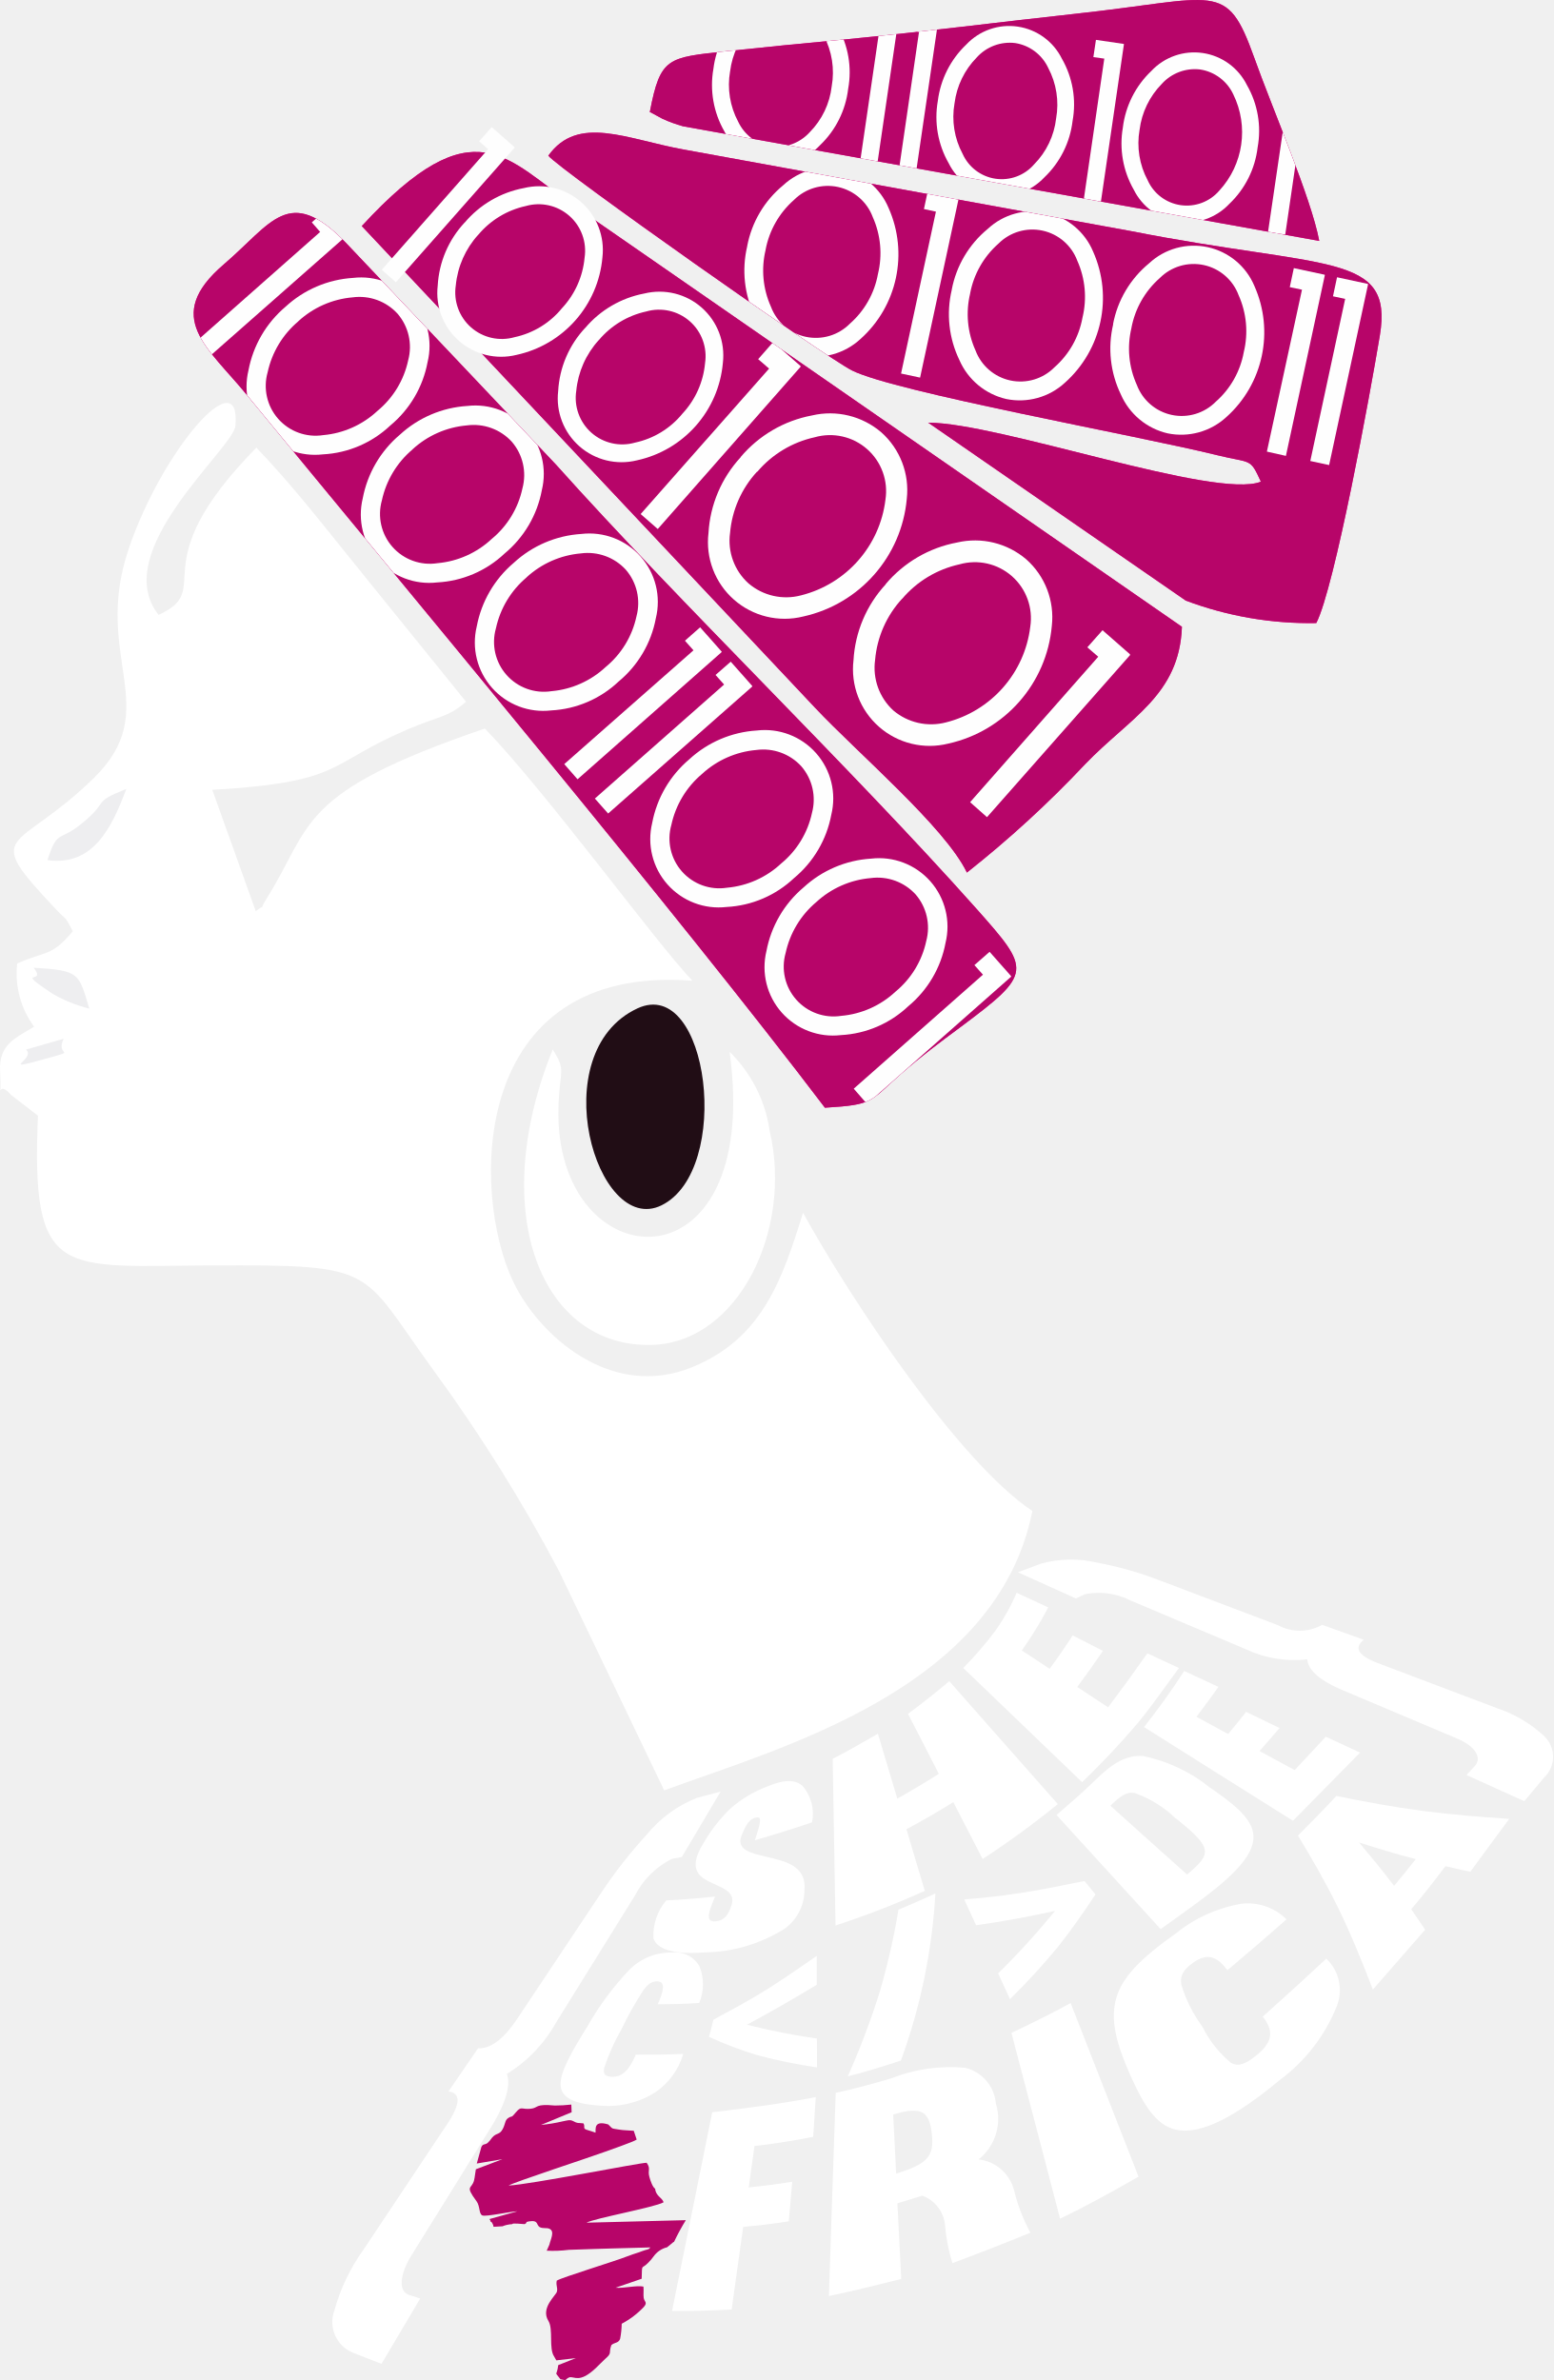
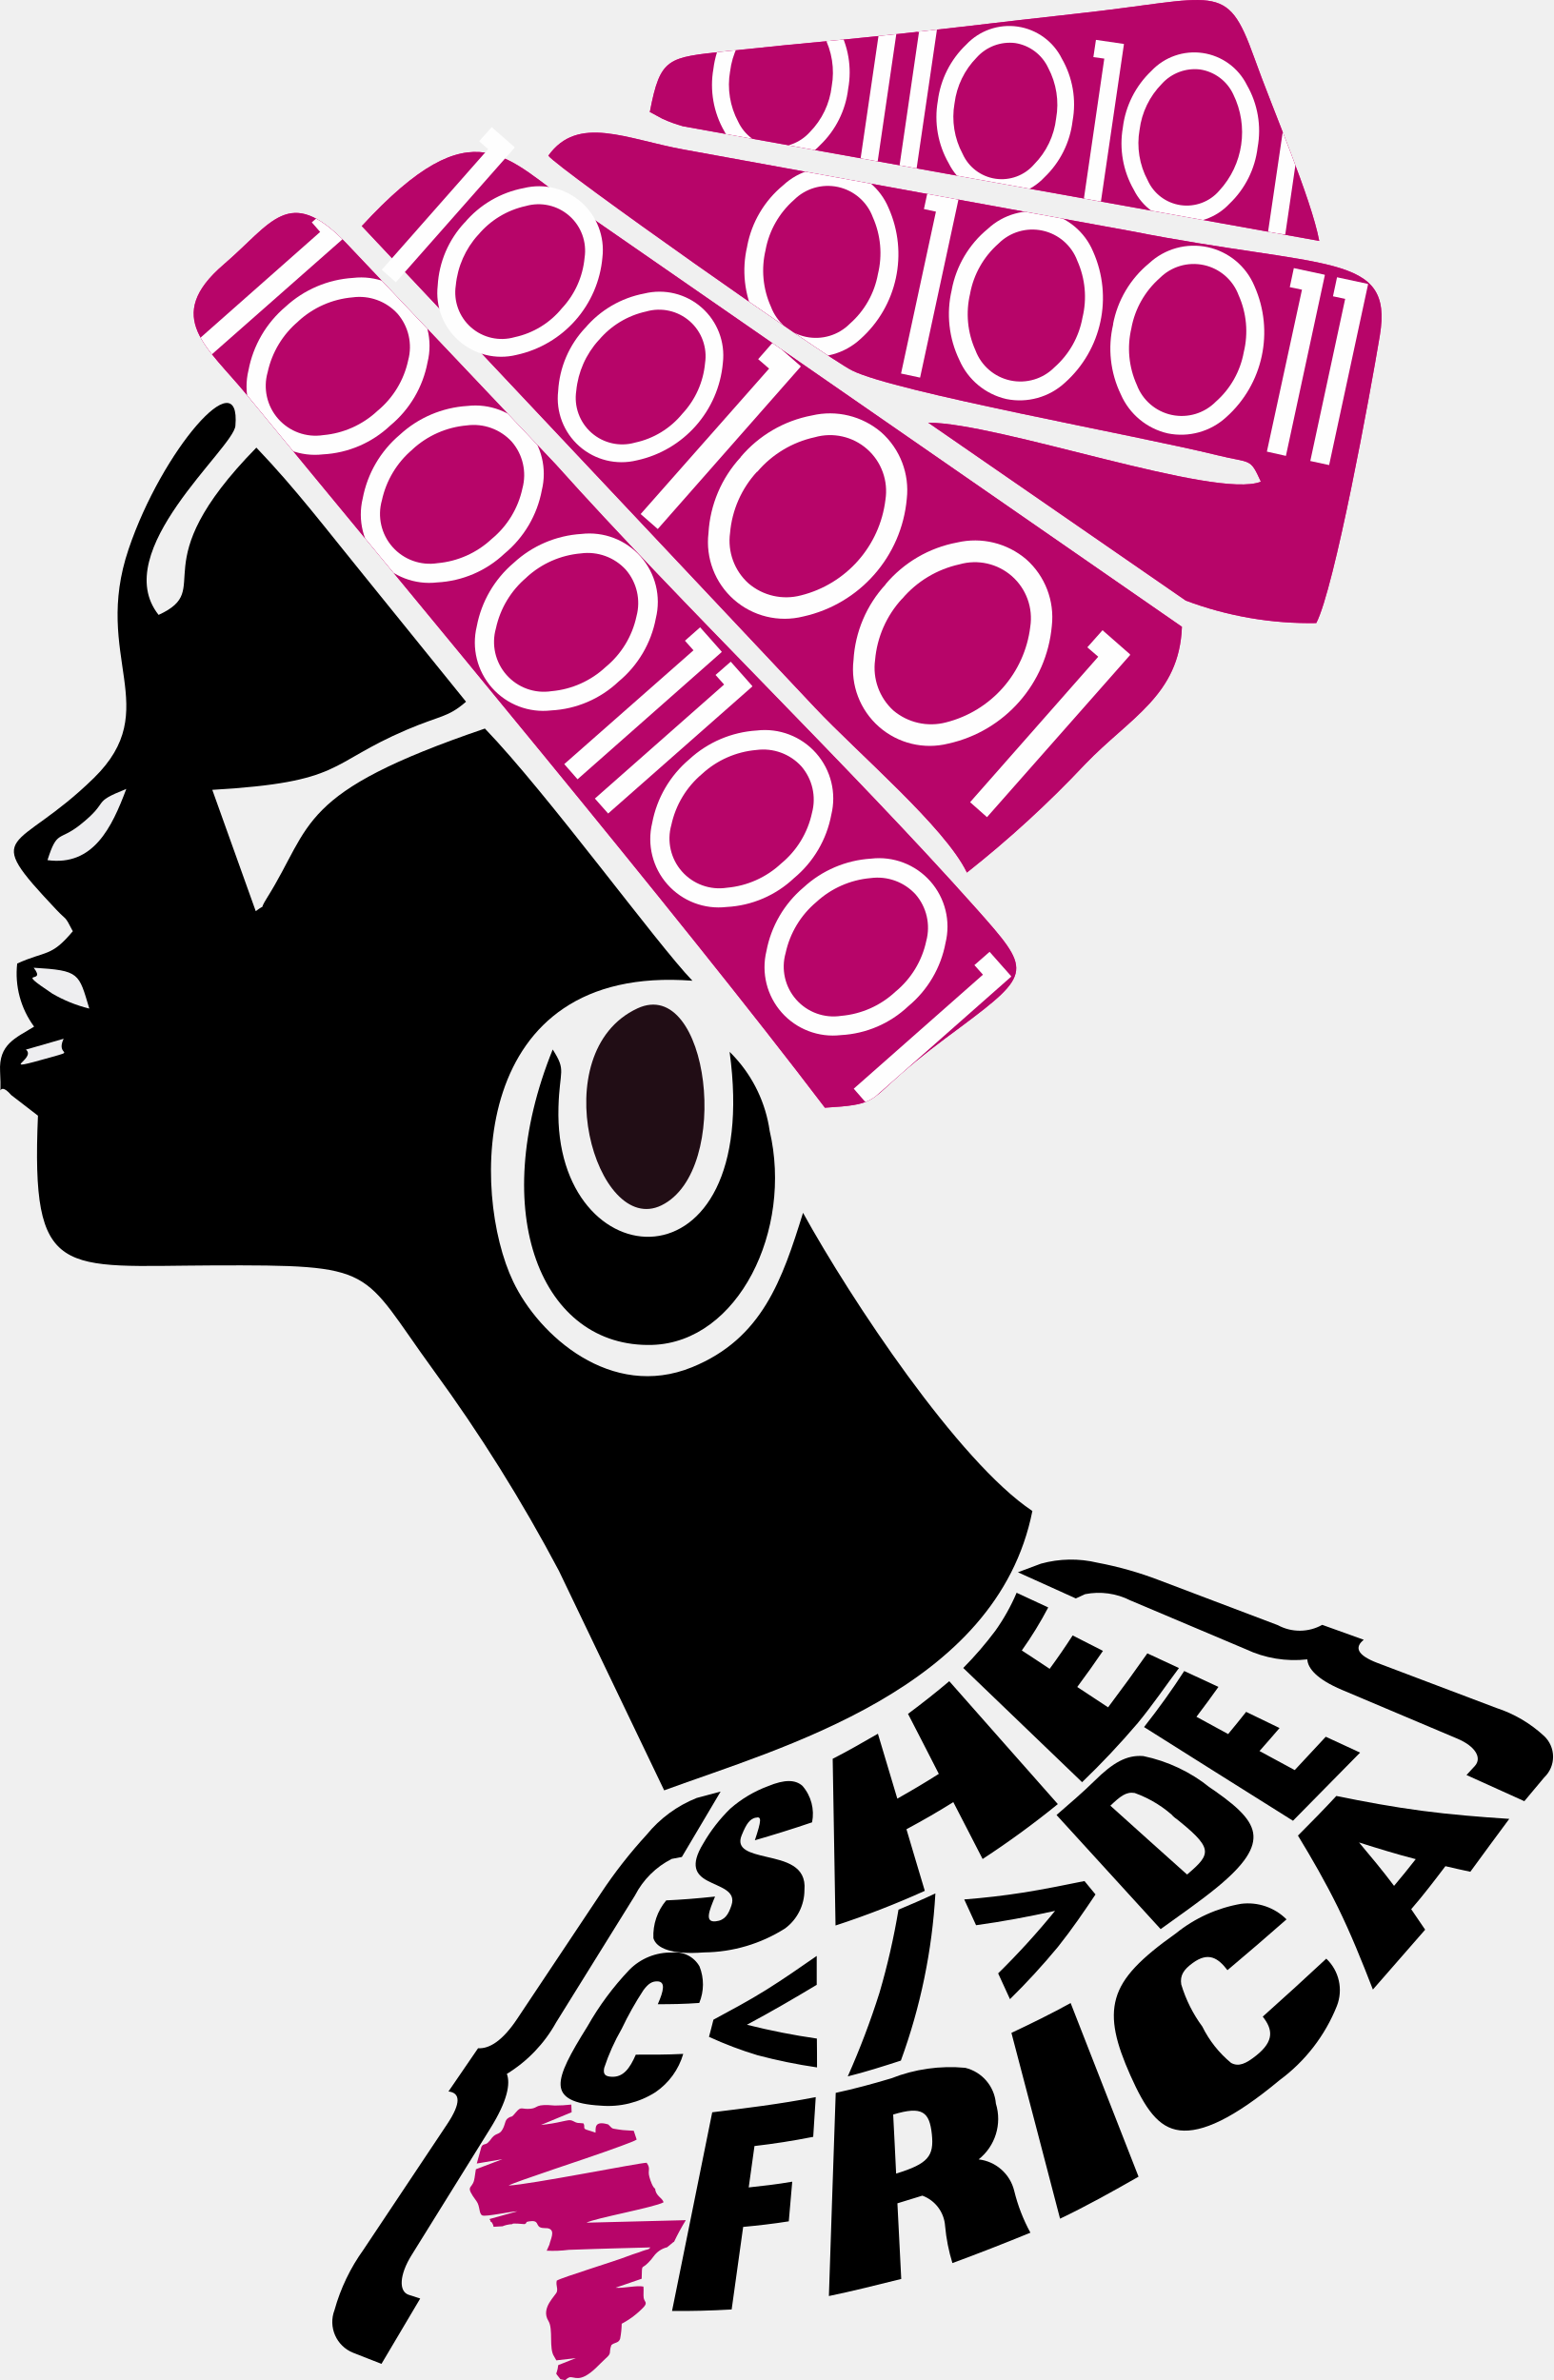
<svg xmlns="http://www.w3.org/2000/svg" width="81.011" height="124.173" viewBox="0 0 81.011 124.173">
  <defs>
-     <style>.a{clip-rule:evenodd;}.b,.m{fill:#fff;}.b,.c,.d,.g,.k,.l{fill-rule:evenodd;}.c{fill:#ff1493;}.d{fill:#b70569;}.e{clip-path:url(#a);}.f{fill:#fefefe;}.g{fill:none;}.h{clip-path:url(#b);}.i{clip-path:url(#c);}.j{clip-path:url(#d);}.k{fill:#210d15;}.l{fill:#eeeef0;}</style>
+     <style>.a{clip-rule:evenodd;}.b,.m{fill:#000;}.b,.c,.d,.g,.k,.l{fill-rule:evenodd;}.c{fill:#ff1493;}.d{fill:#b70569;}.e{clip-path:url(#a);}.f{fill:#fefefe;}.g{fill:none;}.h{clip-path:url(#b);}.i{clip-path:url(#c);}.j{clip-path:url(#d);}.k{fill:#210d15;}.l{fill:#eeeef0;}</style>
    <clipPath id="a">
      <path class="a" d="M157.233,183.3c2.556-.156,2.277-.3,3.95-1.763,1.071-.937,2.02-1.64,3.091-2.433,3.794-2.834,3.7-2.968.814-6.216-6.584-7.388-15.378-15.847-21.918-23.156l-10.959-11.573c-2.968-3.046-3.85-1-6.361,1.149-3.2,2.745-.814,4.33,1.194,6.785,8.772,10.68,22.487,27.085,30.176,37.217l.011-.011Z" transform="translate(-124.286 -136.612)" />
    </clipPath>
    <clipPath id="b">
      <path class="a" d="M232.12,101.378l23.625,25.11c2.232,2.377,6.8,6.25,7.935,8.615a56.648,56.648,0,0,0,6.16-5.647c2.343-2.444,4.922-3.593,5.056-7.176l-31.649-21.929c-3.571-2.433-5.222-5.4-11.137,1.027h.011Z" transform="translate(-232.11 -97.504)" />
    </clipPath>
    <clipPath id="c">
      <path class="a" d="M351.831,86.323c.524.692,14.474,10.524,15.835,11.2,2.243,1.127,14.832,3.381,19.039,4.419,1.8.446,1.708.111,2.288,1.384-2.355.949-13.626-3.069-17.354-3.08l13.437,9.285a18.413,18.413,0,0,0,6.807,1.172c.949-1.83,2.8-11.908,3.315-15,.725-4.386-2.834-3.449-12.956-5.446L358.906,86c-2.991-.536-5.535-1.852-7.086.324h.011Z" transform="translate(-351.82 -85.114)" />
    </clipPath>
    <clipPath id="d">
      <path class="a" d="M416.76,5.827l.68.368a7.212,7.212,0,0,0,1.071.391L451.7,12.568c-.413-2.221-2.456-6.93-3.4-9.586-1.451-4.04-1.9-3.069-9.318-2.265-4.006.436-7.968.949-12.041,1.34-2.131.2-4.084.391-6.182.614-3.035.335-3.426.3-3.973,3.147l-.022.011Z" transform="translate(-416.76 0.002)" />
    </clipPath>
  </defs>
  <g transform="translate(-0.001 0.002)">
    <g transform="translate(0.001 -0.002)">
      <path class="b" d="M3.811,286.162c-1.149,1.384-1.406,1.015-2.913,1.7a4.658,4.658,0,0,0,.882,3.292c-.971.6-1.852.915-1.774,2.343.1,1.886-.224.29.58,1.227L1.981,295.8c-.368,8.6,1.205,7.845,9.084,7.812,8.738-.033,7.667.134,11.54,5.457a85.383,85.383,0,0,1,6.551,10.479L34.646,331c6.038-2.221,17.353-5.257,19.206-14.575-3.862-2.577-9.464-11.026-11.963-15.557-1.083,3.482-2.121,6.562-5.792,8.057-4.219,1.718-7.991-1.652-9.33-4.475-2.187-4.575-2.343-16.583,9.352-15.691-1.852-1.92-7.555-9.764-10.825-13.157-9.854,3.359-8.961,5-11.361,8.827-.5.8.045.224-.592.7L11.075,278.8c6.885-.4,5.97-1.35,10.144-3.136,1.786-.759,2.143-.636,3.091-1.462l-5.323-6.584c-1.964-2.411-3.537-4.5-5.613-6.673-6.116,6.238-2.076,7.343-5.1,8.727-2.634-3.315,3.906-8.683,4.006-9.865.3-3.482-3.828,1.272-5.569,6.428-1.92,5.647,1.886,8.325-1.819,11.953-4.062,3.973-5.96,2.622-1.942,6.875.558.592.413.268.837,1.093l.023.011Z" transform="translate(-0.001 -237.591)" />
      <path class="c" d="M157.233,183.3c2.556-.156,2.277-.3,3.95-1.763,1.071-.937,2.02-1.64,3.091-2.433,3.794-2.834,3.7-2.968.814-6.216-6.584-7.388-15.378-15.847-21.918-23.156l-10.959-11.573c-2.968-3.046-3.85-1-6.361,1.149-3.2,2.745-.814,4.33,1.194,6.785,8.772,10.68,22.487,27.085,30.176,37.217l.011-.011Z" transform="translate(-114.184 -125.508)" />
      <path class="d" d="M157.233,183.3c2.556-.156,2.277-.3,3.95-1.763,1.071-.937,2.02-1.64,3.091-2.433,3.794-2.834,3.7-2.968.814-6.216-6.584-7.388-15.378-15.847-21.918-23.156l-10.959-11.573c-2.968-3.046-3.85-1-6.361,1.149-3.2,2.745-.814,4.33,1.194,6.785,8.772,10.68,22.487,27.085,30.176,37.217l.011-.011Z" transform="translate(-114.184 -125.508)" />
      <g class="e" transform="translate(10.102 11.104)">
        <g transform="translate(-0.131 -0.198)">
          <path class="f" d="M130.884,135.475l-7.522,6.629-.692-.781,6.729-5.948-.436-.5.792-.692,1.127,1.272-.011.011Z" transform="translate(-122.67 -134.18)" />
          <path class="f" d="M161.185,180.564a4.794,4.794,0,0,0-1.6,2.656,2.6,2.6,0,0,0,2.9,3.281,4.751,4.751,0,0,0,2.824-1.261,4.688,4.688,0,0,0,1.607-2.645,2.659,2.659,0,0,0-.558-2.433,2.692,2.692,0,0,0-2.343-.849,4.786,4.786,0,0,0-2.834,1.25h0Zm-.67-.759a5.713,5.713,0,0,1,3.527-1.507,3.571,3.571,0,0,1,3.884,4.4,5.633,5.633,0,0,1-1.942,3.3,5.535,5.535,0,0,1-3.515,1.507,3.568,3.568,0,0,1-3.884-4.385,5.735,5.735,0,0,1,1.93-3.315Z" transform="translate(-155.595 -174.705)" />
          <path class="f" d="M234.505,262.8a4.794,4.794,0,0,0-1.6,2.656,2.6,2.6,0,0,0,2.9,3.281,4.75,4.75,0,0,0,2.824-1.261,4.688,4.688,0,0,0,1.607-2.645,2.659,2.659,0,0,0-.558-2.433,2.692,2.692,0,0,0-2.343-.849,4.786,4.786,0,0,0-2.834,1.25h0Zm-.67-.759a5.713,5.713,0,0,1,3.527-1.507,3.571,3.571,0,0,1,3.884,4.4,5.633,5.633,0,0,1-1.942,3.3,5.535,5.535,0,0,1-3.515,1.507,3.568,3.568,0,0,1-3.884-4.385,5.735,5.735,0,0,1,1.93-3.315Z" transform="translate(-222.955 -250.26)" />
          <path class="f" d="M307.685,344.914a4.793,4.793,0,0,0-1.6,2.656,2.6,2.6,0,0,0,2.9,3.281,4.75,4.75,0,0,0,2.824-1.261,4.688,4.688,0,0,0,1.607-2.645,2.659,2.659,0,0,0-.558-2.433,2.693,2.693,0,0,0-2.343-.849,4.786,4.786,0,0,0-2.834,1.25h0Zm-.67-.759a5.713,5.713,0,0,1,3.527-1.507,3.571,3.571,0,0,1,3.884,4.4,5.633,5.633,0,0,1-1.942,3.3,5.535,5.535,0,0,1-3.515,1.507,3.568,3.568,0,0,1-3.884-4.385,5.735,5.735,0,0,1,1.93-3.315Z" transform="translate(-290.187 -325.696)" />
          <path class="f" d="M370.324,403.894l-7.521,6.64-.693-.792,6.741-5.937-.446-.5.792-.7,1.127,1.272-.011.011Z" transform="translate(-342.648 -380.782)" />
          <path class="f" d="M389.964,425.995l-7.522,6.629-.692-.781,6.741-5.948-.447-.5.793-.692,1.127,1.272-.011.011Z" transform="translate(-360.691 -401.086)" />
          <path class="f" d="M420.265,471.084a4.794,4.794,0,0,0-1.6,2.656,2.6,2.6,0,0,0,2.9,3.281,4.751,4.751,0,0,0,2.824-1.261A4.688,4.688,0,0,0,426,473.116a2.659,2.659,0,0,0-.558-2.433,2.692,2.692,0,0,0-2.343-.849,4.786,4.786,0,0,0-2.834,1.25h0Zm-.67-.759a5.713,5.713,0,0,1,3.527-1.507,3.571,3.571,0,0,1,3.884,4.4,5.633,5.633,0,0,1-1.942,3.3,5.535,5.535,0,0,1-3.515,1.507,3.568,3.568,0,0,1-3.884-4.385,5.735,5.735,0,0,1,1.93-3.315Z" transform="translate(-393.616 -441.611)" />
          <path class="f" d="M493.576,553.324a4.794,4.794,0,0,0-1.6,2.656,2.6,2.6,0,0,0,2.9,3.281A4.746,4.746,0,0,0,497.705,558a4.688,4.688,0,0,0,1.607-2.645,2.659,2.659,0,0,0-.558-2.433,2.693,2.693,0,0,0-2.343-.849,4.786,4.786,0,0,0-2.834,1.25h0Zm-.67-.759a5.711,5.711,0,0,1,3.526-1.507,3.571,3.571,0,0,1,3.884,4.4,5.633,5.633,0,0,1-1.942,3.3,5.535,5.535,0,0,1-3.515,1.507,3.568,3.568,0,0,1-3.884-4.385,5.735,5.735,0,0,1,1.93-3.315h0Z" transform="translate(-460.967 -517.166)" />
          <path class="f" d="M556.094,612.3l-7.522,6.64-.692-.793,6.74-5.948-.446-.5.792-.693,1.127,1.273-.011.011Z" transform="translate(-513.318 -572.252)" />
        </g>
      </g>
      <path class="g" d="M157.233,183.3c2.556-.156,2.277-.3,3.95-1.763,1.071-.937,2.02-1.64,3.091-2.433,3.794-2.834,3.7-2.968.814-6.216-6.584-7.388-15.378-15.847-21.918-23.156l-10.959-11.573c-2.968-3.046-3.85-1-6.361,1.149-3.2,2.745-.814,4.33,1.194,6.785,8.772,10.68,22.487,27.085,30.176,37.217l.011-.011Z" transform="translate(-114.184 -125.508)" />
      <path class="c" d="M232.12,101.378l23.625,25.11c2.232,2.377,6.8,6.25,7.935,8.615a56.648,56.648,0,0,0,6.16-5.647c2.343-2.444,4.922-3.593,5.056-7.176l-31.649-21.929c-3.571-2.433-5.222-5.4-11.137,1.027h.011Z" transform="translate(-213.244 -89.578)" />
      <path class="d" d="M232.12,101.378l23.625,25.11c2.232,2.377,6.8,6.25,7.935,8.615a56.648,56.648,0,0,0,6.16-5.647c2.343-2.444,4.922-3.593,5.056-7.176l-31.649-21.929c-3.571-2.433-5.222-5.4-11.137,1.027h.011Z" transform="translate(-213.244 -89.578)" />
      <g class="h" transform="translate(18.866 7.925)">
        <g transform="translate(14.551 9.923)">
          <path class="f" d="M419.478,220.863l-7.455,8.47-.892-.781,6.7-7.589-.57-.492.782-.892,1.44,1.261-.011.011Z" transform="translate(-411.13 -219.58)" />
          <path class="f" d="M457.094,268.584a5.386,5.386,0,0,0-1.406,3.192,2.991,2.991,0,0,0,.96,2.634,3.022,3.022,0,0,0,2.745.625,5.873,5.873,0,0,0,4.4-4.988,2.924,2.924,0,0,0-3.694-3.259,5.452,5.452,0,0,0-2.991,1.8h-.011Zm-.859-.759a6.417,6.417,0,0,1,3.728-2.176,4.112,4.112,0,0,1,3.615.882A4.038,4.038,0,0,1,464.906,270a6.921,6.921,0,0,1-5.4,6.138,4,4,0,0,1-4.944-4.353,6.364,6.364,0,0,1,1.685-3.962h-.011Z" transform="translate(-451.023 -261.822)" />
          <path class="f" d="M550.174,350.144a5.385,5.385,0,0,0-1.406,3.192,3.016,3.016,0,0,0,.949,2.634,3.054,3.054,0,0,0,2.745.625,5.873,5.873,0,0,0,4.4-4.988,2.924,2.924,0,0,0-3.694-3.259,5.452,5.452,0,0,0-2.991,1.8h0Zm-.859-.759a6.417,6.417,0,0,1,3.728-2.176,4.113,4.113,0,0,1,3.615.882,4.038,4.038,0,0,1,1.328,3.471,6.921,6.921,0,0,1-5.4,6.138,4,4,0,0,1-4.944-4.353,6.363,6.363,0,0,1,1.685-3.962Z" transform="translate(-536.538 -336.752)" />
          <path class="f" d="M630.917,405.814l-7.466,8.46-.881-.781,6.684-7.589-.569-.491.792-.892,1.439,1.261-.011.023Z" transform="translate(-605.384 -389.488)" />
        </g>
      </g>
      <path class="g" d="M232.12,101.378l23.625,25.11c2.232,2.377,6.8,6.25,7.935,8.615a56.648,56.648,0,0,0,6.16-5.647c2.343-2.444,4.922-3.593,5.056-7.176l-31.649-21.929c-3.571-2.433-5.222-5.4-11.137,1.027h.011Z" transform="translate(-213.244 -89.578)" />
      <path class="c" d="M351.831,86.323c.524.692,14.474,10.524,15.835,11.2,2.243,1.127,14.832,3.381,19.039,4.419,1.8.446,1.708.111,2.288,1.384-2.355.949-13.626-3.069-17.354-3.08l13.437,9.285a18.413,18.413,0,0,0,6.807,1.172c.949-1.83,2.8-11.908,3.315-15,.725-4.386-2.834-3.449-12.956-5.446L358.906,86c-2.991-.536-5.535-1.852-7.086.324h.011Z" transform="translate(-323.223 -78.195)" />
      <path class="d" d="M351.831,86.323c.524.692,14.474,10.524,15.835,11.2,2.243,1.127,14.832,3.381,19.039,4.419,1.8.446,1.708.111,2.288,1.384-2.355.949-13.626-3.069-17.354-3.08l13.437,9.285a18.413,18.413,0,0,0,6.807,1.172c.949-1.83,2.8-11.908,3.315-15,.725-4.386-2.834-3.449-12.956-5.446L358.906,86c-2.991-.536-5.535-1.852-7.086.324h.011Z" transform="translate(-323.223 -78.195)" />
      <g class="i" transform="translate(28.597 6.918)">
        <g transform="translate(10.238 1.822)">
          <path class="f" d="M478.871,111.83a4.6,4.6,0,0,0,.279,2.968,2.5,2.5,0,0,0,4.118.882,4.518,4.518,0,0,0,1.462-2.589,4.6,4.6,0,0,0-.268-2.968,2.5,2.5,0,0,0-4.118-.893,4.59,4.59,0,0,0-1.473,2.589Zm-.96-.2a5.408,5.408,0,0,1,1.875-3.169,3.425,3.425,0,0,1,5.5,1.183,5.933,5.933,0,0,1-1.473,6.841,3.481,3.481,0,0,1-3.058.849,3.53,3.53,0,0,1-2.444-2.031,5.493,5.493,0,0,1-.4-3.66v-.011Z" transform="translate(-477.77 -107.533)" />
          <path class="f" d="M581.245,122.318l-2.031,9.43-.993-.212,1.819-8.448-.625-.134.212-.993,1.607.346-.011.011Z" transform="translate(-570.055 -120.787)" />
          <path class="f" d="M610.131,139.84a4.6,4.6,0,0,0,.279,2.968,2.5,2.5,0,0,0,4.118.882,4.518,4.518,0,0,0,1.462-2.589,4.6,4.6,0,0,0-.268-2.968,2.5,2.5,0,0,0-4.118-.893,4.59,4.59,0,0,0-1.473,2.589Zm-.96-.2a5.408,5.408,0,0,1,1.875-3.169,3.425,3.425,0,0,1,5.5,1.183,5.933,5.933,0,0,1-1.473,6.841,3.481,3.481,0,0,1-3.058.849,3.53,3.53,0,0,1-2.444-2.031,5.494,5.494,0,0,1-.4-3.66v-.011Z" transform="translate(-598.361 -133.266)" />
          <path class="f" d="M713.651,161.95a4.6,4.6,0,0,0,.279,2.968,2.5,2.5,0,0,0,4.118.882,4.518,4.518,0,0,0,1.462-2.589,4.6,4.6,0,0,0-.268-2.968,2.5,2.5,0,0,0-4.118-.893,4.59,4.59,0,0,0-1.473,2.589Zm-.96-.2a5.408,5.408,0,0,1,1.875-3.169,3.425,3.425,0,0,1,5.5,1.183A5.933,5.933,0,0,1,718.6,166.6a3.481,3.481,0,0,1-3.058.849,3.53,3.53,0,0,1-2.444-2.031,5.494,5.494,0,0,1-.4-3.66v-.011Z" transform="translate(-693.467 -153.579)" />
          <path class="f" d="M816.024,172.448l-2.031,9.43-.992-.223,1.83-8.448-.636-.133.211-.993,1.608.345v.011Z" transform="translate(-785.752 -166.833)" />
          <path class="f" d="M843.883,178.348l-2.031,9.43-.982-.212,1.819-8.459-.636-.134.212-.993,1.607.346v.022Z" transform="translate(-811.357 -172.254)" />
        </g>
      </g>
      <path class="g" d="M351.831,86.323c.524.692,14.474,10.524,15.835,11.2,2.243,1.127,14.832,3.381,19.039,4.419,1.8.446,1.708.111,2.288,1.384-2.355.949-13.626-3.069-17.354-3.08l13.437,9.285a18.413,18.413,0,0,0,6.807,1.172c.949-1.83,2.8-11.908,3.315-15,.725-4.386-2.834-3.449-12.956-5.446L358.906,86c-2.991-.536-5.535-1.852-7.086.324h.011Z" transform="translate(-323.223 -78.195)" />
      <path class="c" d="M416.76,5.827l.68.368a7.212,7.212,0,0,0,1.071.391L451.7,12.568c-.413-2.221-2.456-6.93-3.4-9.586-1.451-4.04-1.9-3.069-9.318-2.265-4.006.436-7.968.949-12.041,1.34-2.131.2-4.084.391-6.182.614-3.035.335-3.426.3-3.973,3.147l-.022.011Z" transform="translate(-382.885 0.002)" />
      <path class="d" d="M416.76,5.827l.68.368a7.212,7.212,0,0,0,1.071.391L451.7,12.568c-.413-2.221-2.456-6.93-3.4-9.586-1.451-4.04-1.9-3.069-9.318-2.265-4.006.436-7.968.949-12.041,1.34-2.131.2-4.084.391-6.182.614-3.035.335-3.426.3-3.973,3.147l-.022.011Z" transform="translate(-382.885 0.002)" />
      <g class="j" transform="translate(33.875 0)">
        <g transform="translate(3.272 -0.321)">
          <path class="f" d="M457.946.085a4.091,4.091,0,0,0,.424,2.634,2.32,2.32,0,0,0,1.708,1.295,2.341,2.341,0,0,0,2.02-.748,4.061,4.061,0,0,0,1.149-2.4,4.088,4.088,0,0,0-.413-2.634,2.291,2.291,0,0,0-1.718-1.295,2.32,2.32,0,0,0-2.008.748,4.14,4.14,0,0,0-1.161,2.4Zm-.871-.123a4.888,4.888,0,0,1,1.484-2.946,3.11,3.11,0,0,1,2.69-.937,3.086,3.086,0,0,1,2.3,1.674A4.791,4.791,0,0,1,464.105,1a4.849,4.849,0,0,1-1.473,2.946,3.068,3.068,0,0,1-4.988-.736,4.847,4.847,0,0,1-.569-3.247Z" transform="translate(-457.01 3.956)" />
          <path class="f" d="M553.033,5.213l-1.25,8.548-.893-.134,1.117-7.655-.57-.078.134-.9,1.451.211v.011Z" transform="translate(-543.259 -4.263)" />
          <path class="f" d="M578.163,8.794l-1.25,8.537-.893-.123,1.116-7.667-.569-.078.134-.9,1.45.211v.011Z" transform="translate(-566.347 -7.543)" />
          <path class="f" d="M601.966,20.685a4.091,4.091,0,0,0,.424,2.634,2.234,2.234,0,0,0,3.728.547,4.061,4.061,0,0,0,1.149-2.4,4.088,4.088,0,0,0-.413-2.634,2.291,2.291,0,0,0-1.718-1.295,2.32,2.32,0,0,0-2.008.748,4.14,4.14,0,0,0-1.161,2.4Zm-.871-.123a4.888,4.888,0,0,1,1.484-2.946,3.068,3.068,0,0,1,4.988.736,4.791,4.791,0,0,1,.558,3.247,4.849,4.849,0,0,1-1.473,2.946,3.068,3.068,0,0,1-4.988-.736,4.848,4.848,0,0,1-.569-3.247Z" transform="translate(-589.324 -14.969)" />
          <path class="f" d="M697.063,25.8l-1.25,8.548-.892-.123,1.116-7.667-.569-.078.134-.9,1.45.212V25.8Z" transform="translate(-675.582 -23.179)" />
          <path class="f" d="M720.726,37.7a4.091,4.091,0,0,0,.424,2.634,2.234,2.234,0,0,0,3.728.547,4.49,4.49,0,0,0,.736-5.033,2.291,2.291,0,0,0-1.718-1.295,2.32,2.32,0,0,0-2.008.748,4.14,4.14,0,0,0-1.161,2.4Zm-.871-.123a4.888,4.888,0,0,1,1.484-2.946,3.068,3.068,0,0,1,4.988.736,4.791,4.791,0,0,1,.558,3.247,4.848,4.848,0,0,1-1.473,2.946,3.068,3.068,0,0,1-4.988-.736A4.847,4.847,0,0,1,719.855,37.582Z" transform="translate(-698.431 -30.606)" />
          <path class="f" d="M815.834,42.824l-1.25,8.548-.9-.123,1.127-7.667-.569-.078.133-.9,1.451.212v.011Z" transform="translate(-784.689 -38.816)" />
        </g>
      </g>
      <path class="g" d="M416.76,5.827l.68.368a7.212,7.212,0,0,0,1.071.391L451.7,12.568c-.413-2.221-2.456-6.93-3.4-9.586-1.451-4.04-1.9-3.069-9.318-2.265-4.006.436-7.968.949-12.041,1.34-2.131.2-4.084.391-6.182.614-3.035.335-3.426.3-3.973,3.147l-.022.011Z" transform="translate(-382.885 0.002)" />
      <path class="b" d="M347.05,673.763c1.741,12.778-9.2,11.93-8.928,2.869.056-1.964.424-1.864-.3-3-3.449,8.527-.592,15.59,5.2,15.412,4.475-.145,7.332-5.982,6.116-11.171a7.2,7.2,0,0,0-1.819-3.839c-.056-.067-.179-.189-.268-.279v.011Z" transform="translate(-308.991 -618.876)" />
      <path class="k" d="M378.893,645.035c-4.933,2.3-2.143,11.93,1.25,10.278C383.871,653.494,382.621,643.305,378.893,645.035Z" transform="translate(-345.643 -592.424)" />
      <path class="l" d="M30.531,510.106c2.377.323,3.348-1.685,4.106-3.716-1.9.759-.781.58-2.411,1.875-1.1.871-1.194.245-1.7,1.841Z" transform="translate(-28.049 -465.229)" />
      <path class="l" d="M20.9,621.17c.725.937-1.116-.045.971,1.35a7.257,7.257,0,0,0,1.93.781C23.245,621.449,23.311,621.315,20.9,621.17Z" transform="translate(-19.143 -570.68)" />
      <path class="l" d="M13.545,667.308c.625.5-1.674,1.25,1.295.413,1.384-.391.245-.045.68-.971l-1.975.569v-.011Z" transform="translate(-12.201 -612.555)" />
      <path class="f" d="M251.93,82.671l-6.194,7.02L245,89.043l5.547-6.294-.469-.413.658-.736,1.194,1.049-.011.011Z" transform="translate(-225.086 -74.967)" />
      <path class="f" d="M282.871,122.313a4.576,4.576,0,0,0-1.172,2.645,2.427,2.427,0,0,0,3.069,2.7,4.362,4.362,0,0,0,2.466-1.507,4.457,4.457,0,0,0,1.183-2.634,2.427,2.427,0,0,0-3.069-2.7,4.47,4.47,0,0,0-2.477,1.5Zm-.714-.625a5.325,5.325,0,0,1,3.091-1.808,3.327,3.327,0,0,1,4.1,3.615,5.717,5.717,0,0,1-4.486,5.089,3.33,3.33,0,0,1-4.106-3.615,5.248,5.248,0,0,1,1.406-3.292v.011Z" transform="translate(-257.924 -110.067)" />
      <path class="f" d="M360.171,189.993A4.576,4.576,0,0,0,359,192.638a2.427,2.427,0,0,0,3.069,2.7,4.362,4.362,0,0,0,2.466-1.507,4.457,4.457,0,0,0,1.183-2.634,2.427,2.427,0,0,0-3.069-2.7,4.47,4.47,0,0,0-2.477,1.5Zm-.714-.625a5.325,5.325,0,0,1,3.091-1.808,3.327,3.327,0,0,1,4.1,3.615,5.717,5.717,0,0,1-4.486,5.089,3.33,3.33,0,0,1-4.106-3.615,5.248,5.248,0,0,1,1.406-3.292v.011Z" transform="translate(-328.941 -172.246)" />
      <path class="m" d="M424.243,1034.1c.334-.1.309.14-.034,1.173.938-.271,1.933-.577,2.985-.936a2.229,2.229,0,0,0-.5-1.9c-.367-.328-.919-.351-1.807.017a6.3,6.3,0,0,0-1.964,1.173,8.366,8.366,0,0,0-1.406,1.816c-.707,1.155-.363,1.624.2,1.931.659.359,1.532.522,1.27,1.3-.16.473-.341.778-.82.828-.594.063-.341-.552-.034-1.292-.944.1-1.792.167-2.547.2a2.845,2.845,0,0,0-.669,1.973c.156.519.927.873,2.642.741a8.022,8.022,0,0,0,4.231-1.254,2.5,2.5,0,0,0,1.006-2c.112-1.273-1.016-1.51-1.99-1.735-.85-.2-1.583-.383-1.287-1.116.266-.655.432-.841.723-.927Zm7.956-5.419c.269.52.537,1.043.806,1.564s.537,1.042.8,1.564c-.706.45-1.432.879-2.165,1.292q-.254-.849-.506-1.693t-.506-1.693c-.795.458-1.581.912-2.359,1.307.026,1.451.05,2.9.074,4.349s.049,2.9.074,4.349a45.6,45.6,0,0,0,4.657-1.808c-.16-.536-.322-1.071-.48-1.606s-.317-1.074-.477-1.608c.829-.446,1.649-.915,2.444-1.415q.386.74.766,1.485t.763,1.483a46.766,46.766,0,0,0,3.923-2.865q-1.416-1.6-2.833-3.206t-2.83-3.206c-.688.584-1.412,1.153-2.156,1.708Zm5.935-3.31a19.837,19.837,0,0,0,1.378-2.245l-1.649-.766a10.532,10.532,0,0,1-1.106,1.978,18.357,18.357,0,0,1-1.678,1.946c1.032.995,2.069,1.984,3.1,2.979s2.067,1.988,3.1,2.98a42.328,42.328,0,0,0,2.9-3.081c.8-.969,1.47-1.963,2.152-2.875l-1.649-.766q-.947,1.351-2.047,2.816l-1.609-1.061c.477-.641.921-1.269,1.341-1.884-.529-.267-1.055-.537-1.581-.806-.369.571-.766,1.153-1.2,1.742C439.106,1026.01,438.624,1025.688,438.134,1025.371Z" transform="translate(-384.834 -939.26)" />
      <path class="m" d="M362.433,1093.77c-.33-.015-.471-.112-.4-.463a10.814,10.814,0,0,1,.912-2.036,16.961,16.961,0,0,1,1.135-2.021c.269-.361.462-.46.715-.458.458,0,.338.5.034,1.192.685,0,1.4-.009,2.163-.066a2.53,2.53,0,0,0,.013-1.907,1.445,1.445,0,0,0-1.431-.723,3.026,3.026,0,0,0-2.227.9,14.973,14.973,0,0,0-2.188,2.953c-.9,1.443-1.426,2.407-1.4,3.054s.654,1,2.094,1.081a4.587,4.587,0,0,0,2.852-.7,3.651,3.651,0,0,0,1.452-2c-.865.043-1.687.043-2.475.039-.313.719-.651,1.18-1.251,1.154Zm5.066-2.084a19.438,19.438,0,0,0,2.527.958,27.758,27.758,0,0,0,3.109.637c0-.5,0-1-.008-1.505a35.779,35.779,0,0,1-3.649-.721c1.233-.659,2.45-1.366,3.641-2.082v-1.508c-.857.595-1.731,1.205-2.638,1.772s-1.829,1.056-2.75,1.555c-.072.3-.154.6-.231.894Zm9.885-6.634a37.073,37.073,0,0,1-.989,4.326,41.356,41.356,0,0,1-1.657,4.371c.921-.228,1.842-.522,2.771-.823a30.419,30.419,0,0,0,1.8-8.722C378.669,1084.506,378.026,1084.78,377.384,1085.052Zm9.7-1.494c-1.079.219-2.132.433-3.186.6-1.036.163-2.069.281-3.084.359q.309.674.617,1.345c1.366-.187,2.741-.445,4.12-.748a39.576,39.576,0,0,1-2.968,3.261q.308.674.617,1.345a35.934,35.934,0,0,0,2.5-2.725c.723-.906,1.357-1.838,1.961-2.738C387.47,1084.024,387.273,1083.793,387.085,1083.558Zm6.531-4.889a8.188,8.188,0,0,0-3.456-1.631c-.878-.072-1.595.349-2.548,1.291-.615.606-1.293,1.183-1.983,1.783q1.362,1.488,2.716,2.978c.9.993,1.812,1.984,2.715,2.976,1.011-.736,2.03-1.429,2.951-2.187,1.423-1.172,2.008-2.049,1.872-2.842s-1.01-1.531-2.518-2.538c.085.054.167.111.253.169Zm-1.957,1.466c1.1.864,1.622,1.361,1.7,1.774s-.266.753-.921,1.309l-2-1.792q-1-.9-2-1.8c.51-.484.817-.739,1.268-.663a6.024,6.024,0,0,1,2.167,1.35c-.072-.062-.15-.121-.227-.18Zm1.268-5.147q.6-.786,1.148-1.56l-1.786-.828q-.925,1.436-2.095,2.924,1.94,1.224,3.88,2.445t3.889,2.443q1.818-1.854,3.5-3.555c-.595-.276-1.195-.552-1.79-.828q-.79.855-1.619,1.74c-.612-.331-1.221-.663-1.837-.994.355-.406.706-.8,1.045-1.2-.583-.281-1.161-.561-1.743-.844-.3.383-.617.768-.938,1.158C394.036,1075.588,393.479,1075.289,392.927,1074.988Z" transform="translate(-330.517 -985.417)" />
      <path class="m" d="M434.362,1179.524c.1-.719.2-1.436.3-2.151s.2-1.435.3-2.154c.775-.072,1.569-.162,2.38-.291.062-.693.123-1.377.18-2.069-.776.136-1.53.221-2.27.3.1-.716.2-1.44.3-2.16.991-.114,2.012-.271,3.064-.48.04-.69.088-1.383.132-2.072-1.889.367-3.682.582-5.4.792-.346,1.731-.7,3.46-1.048,5.186s-.7,3.454-1.048,5.18q1.506.013,3.112-.079Zm9.955-5.934a1.82,1.82,0,0,1,1.179,1.586,9.391,9.391,0,0,0,.381,1.93q2.012-.742,4.068-1.586a9.041,9.041,0,0,1-.846-2.191,2.166,2.166,0,0,0-1.854-1.633,2.7,2.7,0,0,0,.9-2.91,2.1,2.1,0,0,0-1.6-1.868,8.385,8.385,0,0,0-3.862.55c-.975.292-1.942.553-2.893.757-.057,1.766-.12,3.533-.18,5.3s-.119,3.536-.176,5.3c1.236-.256,2.49-.571,3.774-.891-.031-.661-.066-1.316-.1-1.976s-.07-1.313-.1-1.97c.429-.134.863-.265,1.3-.4Zm-1.53-4.234c1.53-.466,1.894-.128,2.017,1.024s-.2,1.545-1.863,2.057c-.022-.515-.049-1.03-.075-1.539s-.053-1.027-.079-1.543Zm6.168-4.261q.638,2.423,1.271,4.845t1.266,4.849c1.381-.658,2.74-1.418,4.094-2.191q-.881-2.265-1.771-4.528t-1.771-4.531c-1.022.562-2.056,1.071-3.09,1.557Zm12.778,1.175c-.549.439-.922.607-1.319.393a5.747,5.747,0,0,1-1.5-1.895,7.184,7.184,0,0,1-1.1-2.2c-.076-.477.132-.779.6-1.12.812-.593,1.319-.267,1.81.376,1.057-.891,2.082-1.77,3.081-2.651a2.852,2.852,0,0,0-2.367-.812,7.421,7.421,0,0,0-3.4,1.54c-1.833,1.3-2.8,2.274-3.116,3.385-.323,1.127,0,2.363.736,4.022.766,1.717,1.449,2.74,2.581,2.873,1.155.135,2.8-.618,5.212-2.625a8.908,8.908,0,0,0,2.981-3.865,2.261,2.261,0,0,0-.553-2.468c-1.074,1-2.174,2.008-3.314,3.024C462.578,1164.9,462.686,1165.508,461.732,1166.271ZM463.9,1154.8c.723,1.188,1.439,2.43,2.086,3.748.663,1.351,1.245,2.791,1.824,4.287q1.4-1.6,2.726-3.123c-.241-.358-.487-.713-.727-1.07.645-.742,1.218-1.5,1.784-2.244.429.1.863.2,1.3.291.693-.952,1.372-1.871,2.03-2.759-1.539-.1-3.058-.224-4.558-.422s-2.977-.469-4.462-.774c-.631.684-1.3,1.365-2,2.066Zm3.191.361c.491.16.986.309,1.477.457s.982.285,1.477.413c-.364.463-.736.928-1.131,1.394-.293-.387-.589-.771-.9-1.149s-.618-.748-.925-1.114Z" transform="translate(-396.197 -1059.033)" />
      <path class="d" d="M302.776,1356.963c.07.052.034,0,.093.094a.435.435,0,0,1,.062.182l.482-.028c.045-.021-.032,0,.1-.041l.1-.028a1.6,1.6,0,0,1,.3-.042c-.034-.072.544,0,.637,0,.2-.1-.025-.1.238-.145.515-.079.351.2.565.307.156.079.34.014.49.079.3.132.059.554,0,.831l-.14.313a6.5,6.5,0,0,0,1.151-.044l1.3-.044.939-.028,2.017-.054c-.088.1-.052.081-.284.144-.111.03-.22.081-.313.112-.211.072-.393.122-.6.206-.658.264-3.382,1.088-3.686,1.271-.052.278.059.343.01.571-.043.2-.87.848-.445,1.531.266.427.01,1.443.3,1.857l.113.2,1.019-.116-.919.364c-.076.641-.233.267.115.736.4.094.192.014.469-.1.279-.053.522.316,1.364-.471.188-.176.327-.331.5-.487.385-.339.164-.278.323-.722.179-.157.375-.089.458-.333a4.52,4.52,0,0,0,.082-.781,4.445,4.445,0,0,0,1.163-.887c.2-.24.011-.25-.019-.477-.021-.159.011-.374-.011-.575-.35-.076-1.045.1-1.452.06l1.36-.469c.031-.844-.038-.444.352-.846a2.367,2.367,0,0,0,.272-.322,1.22,1.22,0,0,1,.7-.473l.256-.207c.093-.076,0-.016.111-.082a11.88,11.88,0,0,1,.612-1.126l-5.18.131c.413-.229,3.511-.791,4.016-1.06-.04-.232-.41-.323-.434-.71-.13-.075-.246-.41-.3-.608-.108-.387.086-.423-.146-.748-.38,0-6.1,1.141-7.2,1.188.25-.167,4.34-1.505,5.039-1.766.163-.061,1.491-.518,1.641-.632l-.152-.459c-.268-.026-.493-.015-.766-.062-.435-.074-.3-.013-.565-.268-.763-.229-.645.231-.663.427-.185-.065-.263-.086-.455-.147-.231-.073-.067-.145-.174-.336-.319-.041-.276.021-.543-.121-.17-.09-.324-.024-.54.015a8.674,8.674,0,0,1-1.134.188l1.6-.663-.017-.4a7.6,7.6,0,0,1-.855.05c-1.073-.1-.839.12-1.257.167-.488.054-.486-.161-.775.183-.245.292-.188.2-.3.245-.307.132-.218.3-.389.628s-.331.18-.564.461a1.561,1.561,0,0,1-.23.272c-.153.107-.231.029-.32.2,0,0-.236.836-.241.87l1.34-.228-1.388.528c-.035.185-.049.388-.091.567-.115.489-.506.248.126,1.1.189.256.118.658.3.74s1.5-.212,1.831-.215l-1.461.406c.089.115.037.027.051.12Z" transform="translate(-277.186 -1241.059)" />
      <path class="m" d="M219.769,1165.7c.608.072.68.584-.073,1.713l-4.36,6.541a9.96,9.96,0,0,0-1.512,3.153,1.73,1.73,0,0,0,.975,2.227l.737.289c.245.1.492.194.739.289l2.02-3.409c-.2-.063-.4-.129-.6-.194-.524-.173-.494-1.031.146-2.063q2.058-3.315,4.116-6.627c.9-1.444,1.048-2.334.858-2.836a7.291,7.291,0,0,0,2.569-2.684q2.056-3.309,4.114-6.625a4.37,4.37,0,0,1,1.918-1.908l.527-.1q1.011-1.706,2.022-3.412c-.209.054-.417.112-.626.167s-.415.111-.624.167a6.433,6.433,0,0,0-2.605,1.913,24.542,24.542,0,0,0-2.4,3.072l-4.36,6.543c-.749,1.125-1.437,1.567-2.037,1.529C220.8,1164.2,220.286,1164.953,219.769,1165.7Z" transform="translate(-196.376 -1056.581)" />
      <path class="m" d="M671.291,1005.294c-.492.39-.358.8.713,1.209l6.2,2.347a6.743,6.743,0,0,1,2.486,1.459,1.485,1.485,0,0,1,.014,2.165l-.519.62c-.173.207-.345.414-.52.621l-3.016-1.364c.146-.156.292-.315.436-.474.381-.417.031-1.026-.907-1.422q-3.013-1.274-6.025-2.547c-1.312-.556-1.779-1.12-1.808-1.592a5.948,5.948,0,0,1-3.209-.53l-6.021-2.546a3.646,3.646,0,0,0-2.36-.326l-.485.223-3.02-1.365c.2-.077.4-.15.6-.225l.6-.224a5.9,5.9,0,0,1,2.947-.051,18.568,18.568,0,0,1,3.21.909l6.2,2.35a2.4,2.4,0,0,0,2.317-.016C669.843,1004.774,670.567,1005.036,671.291,1005.294Z" transform="translate(-600.153 -919.741)" />
    </g>
  </g>
</svg>
